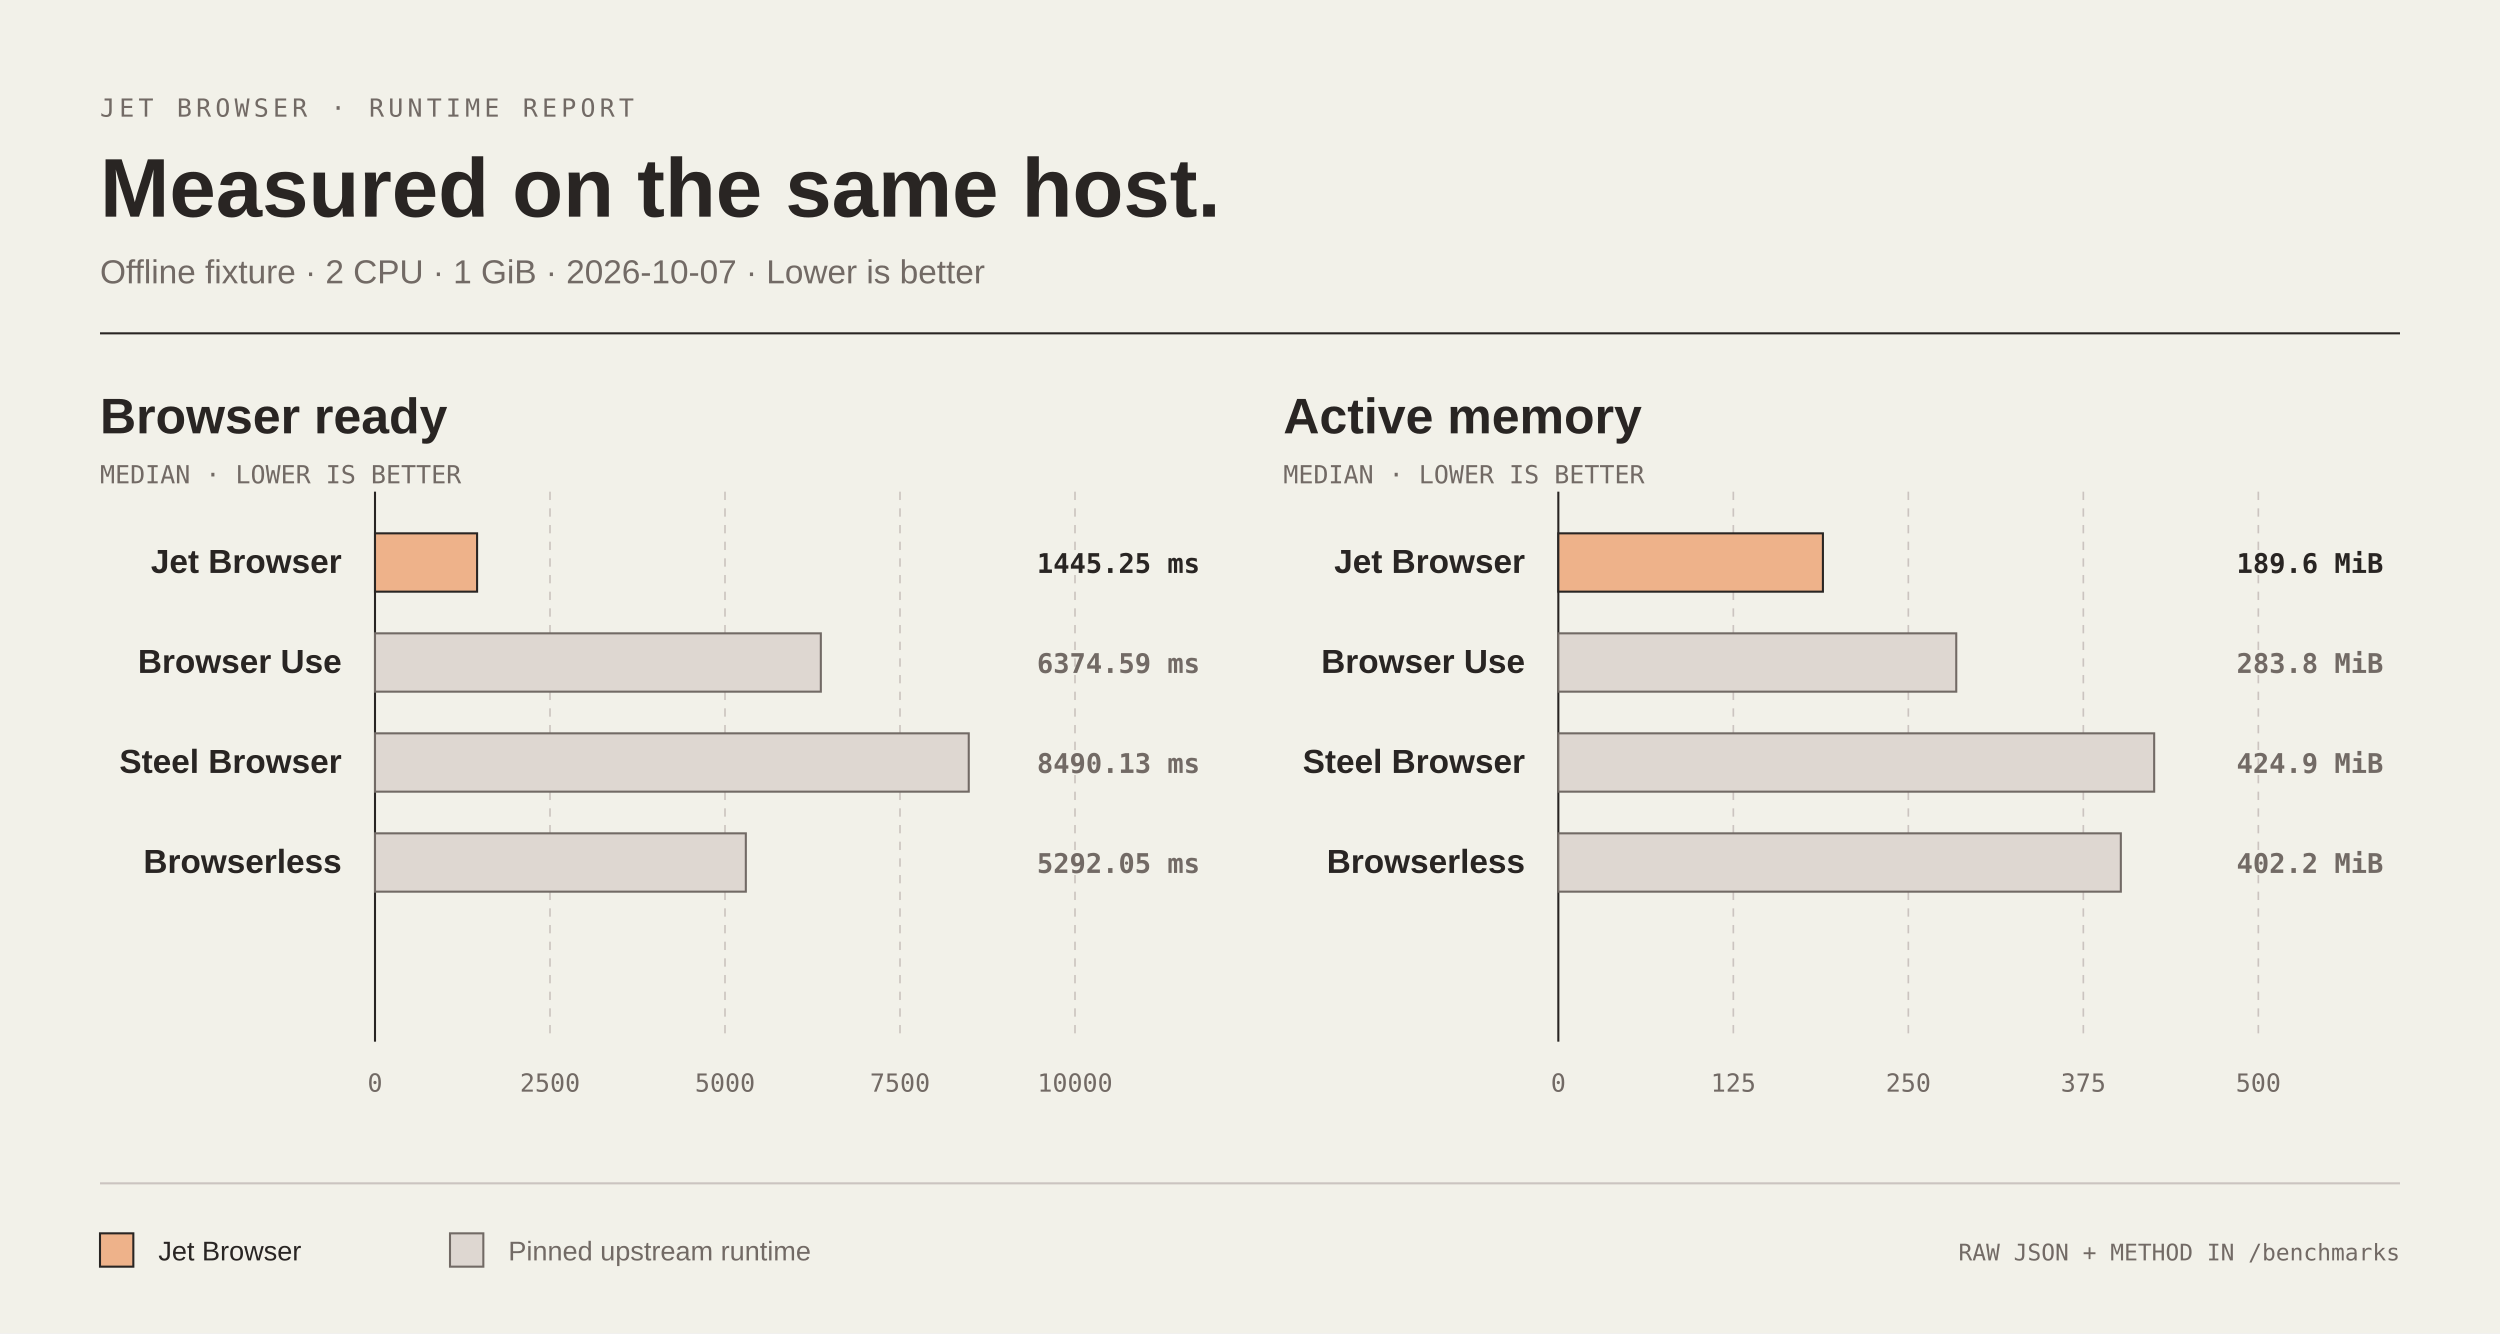
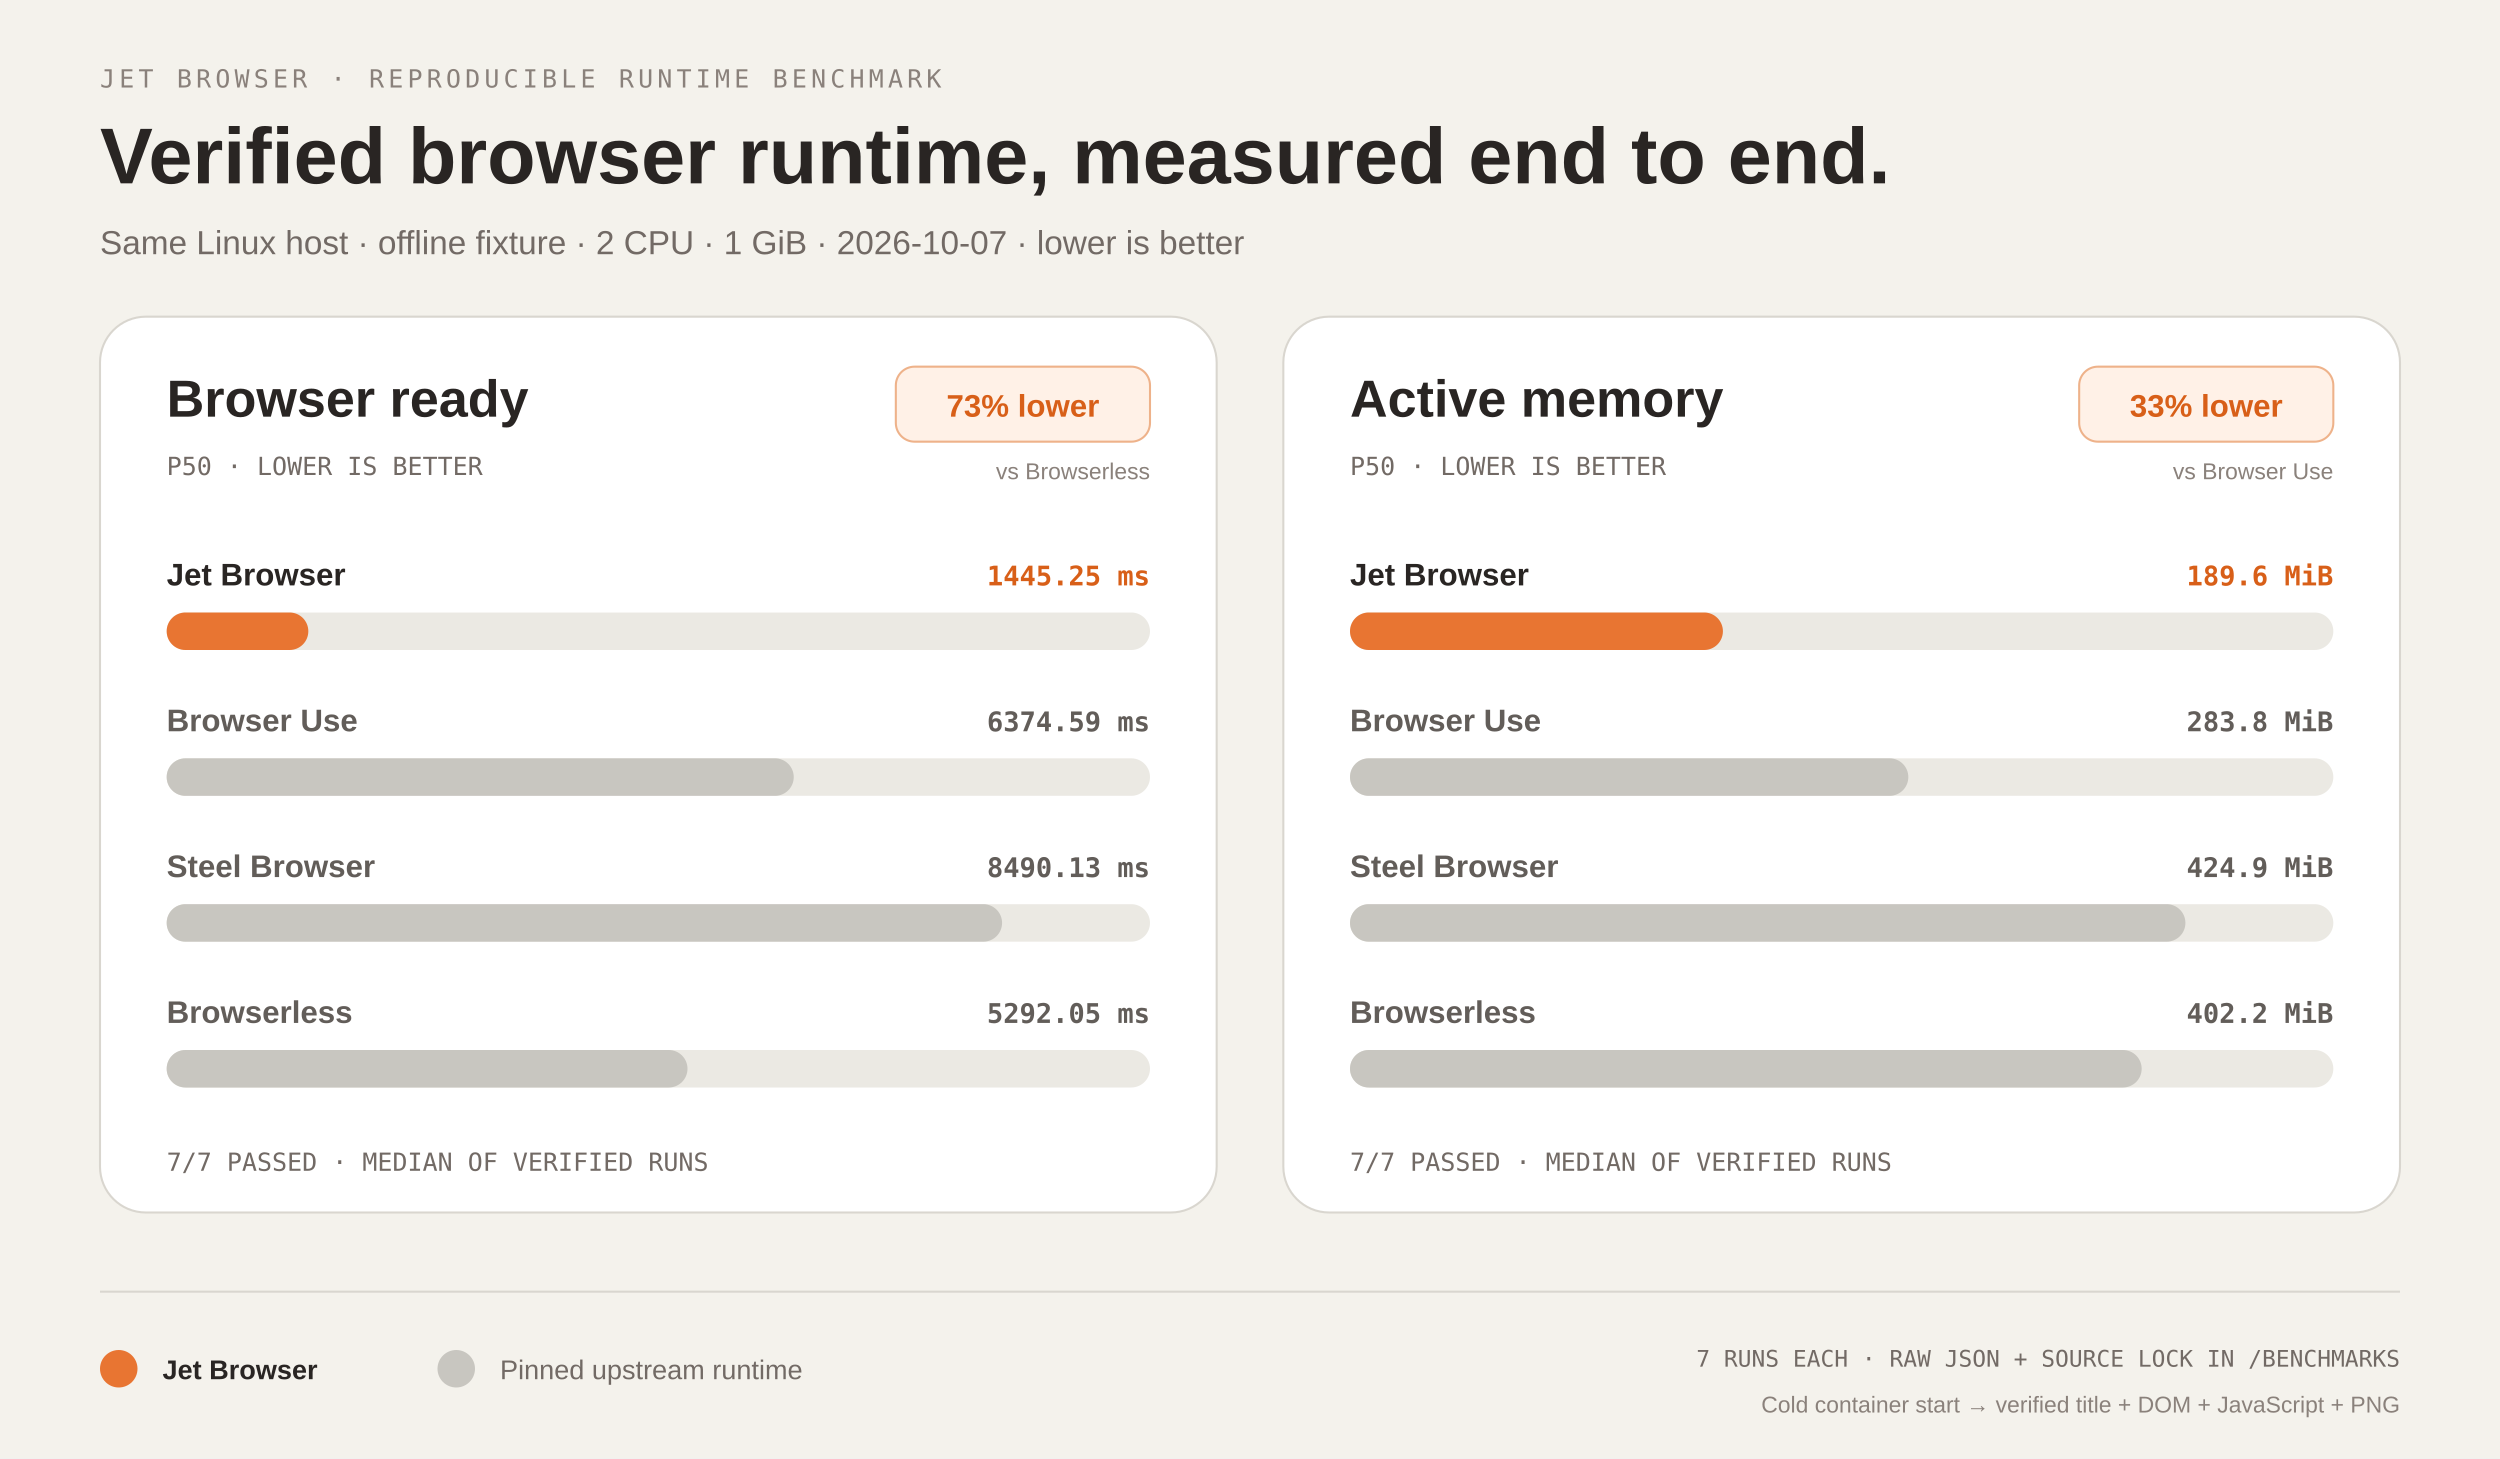
- <svg xmlns="http://www.w3.org/2000/svg" viewBox="0 0 1200 640" role="img" aria-labelledby="jet-runtime-benchmark-title jet-runtime-benchmark-desc">
-   <rect width="1200" height="640" fill="#f2f1e9" />
-   <text x="48" y="56" fill="#726a65" font-size="12" font-family="'Space Mono', monospace" letter-spacing="2">JET BROWSER · RUNTIME REPORT</text>
-   <text x="48" y="104" fill="#292523" font-size="40" font-weight="600" font-family="'DM Sans', Arial, sans-serif">Measured on the same host.</text>
-   <text x="48" y="136" fill="#726a65" font-size="16" font-family="'DM Sans', Arial, sans-serif">Offline fixture · 2 CPU · 1 GiB · 2026-10-07 · Lower is better</text>
-   <line x1="48" y1="160" x2="1152" y2="160" stroke="#292523" stroke-width="1" />
+ <svg xmlns="http://www.w3.org/2000/svg" viewBox="0 0 1200 700" role="img" aria-labelledby="jet-runtime-benchmark-title jet-runtime-benchmark-desc">
+   <rect width="1200" height="700" fill="#f4f2ec" />
+   <text x="48" y="42" fill="#8a817b" font-size="12" font-family="'Space Mono', monospace" letter-spacing="2">JET BROWSER · REPRODUCIBLE RUNTIME BENCHMARK</text>
+   <text x="48" y="88" fill="#292523" font-size="38" font-weight="700" font-family="'DM Sans', Arial, sans-serif">Verified browser runtime, measured end to end.</text>
+   <text x="48" y="122" fill="#726a65" font-size="16" font-family="'DM Sans', Arial, sans-serif">Same Linux host · offline fixture · 2 CPU · 1 GiB · 2026-10-07 · lower is better</text>
  <g>
-     <text x="48" y="208" fill="#292523" font-size="24" font-weight="600" font-family="'DM Sans', Arial, sans-serif">Browser ready</text>
-     <text x="48" y="232" fill="#726a65" font-size="12" font-family="'Space Mono', monospace">MEDIAN · LOWER IS BETTER</text>
-     <line x1="180" y1="236" x2="180" y2="500" stroke="#292523" stroke-width="1" />
-     <text x="180" y="524" fill="#726a65" font-size="12" font-family="'Space Mono', monospace" text-anchor="middle">0</text>
-     <line x1="264" y1="236" x2="264" y2="500" stroke="#cbc4c0" stroke-width="0.8" stroke-dasharray="4 4" />
-     <text x="264" y="524" fill="#726a65" font-size="12" font-family="'Space Mono', monospace" text-anchor="middle">2500</text>
-     <line x1="348" y1="236" x2="348" y2="500" stroke="#cbc4c0" stroke-width="0.8" stroke-dasharray="4 4" />
-     <text x="348" y="524" fill="#726a65" font-size="12" font-family="'Space Mono', monospace" text-anchor="middle">5000</text>
-     <line x1="432" y1="236" x2="432" y2="500" stroke="#cbc4c0" stroke-width="0.8" stroke-dasharray="4 4" />
-     <text x="432" y="524" fill="#726a65" font-size="12" font-family="'Space Mono', monospace" text-anchor="middle">7500</text>
-     <line x1="516" y1="236" x2="516" y2="500" stroke="#cbc4c0" stroke-width="0.8" stroke-dasharray="4 4" />
-     <text x="516" y="524" fill="#726a65" font-size="12" font-family="'Space Mono', monospace" text-anchor="middle">10000</text>
-     <text x="164" y="275" fill="#292523" font-size="16" font-weight="600" font-family="'DM Sans', Arial, sans-serif" text-anchor="end">Jet Browser</text>
-     <rect x="180" y="256" width="49" height="28" fill="#eeb28a" stroke="#292523" stroke-width="1" />
-     <text x="576" y="275" fill="#292523" font-size="13" font-weight="600" font-family="'Space Mono', monospace" text-anchor="end">1445.25 ms</text>
-     <text x="164" y="323" fill="#292523" font-size="16" font-weight="600" font-family="'DM Sans', Arial, sans-serif" text-anchor="end">Browser Use</text>
-     <rect x="180" y="304" width="214" height="28" fill="#ded7d1" stroke="#726a65" stroke-width="1" />
-     <text x="576" y="323" fill="#726a65" font-size="13" font-weight="600" font-family="'Space Mono', monospace" text-anchor="end">6374.59 ms</text>
-     <text x="164" y="371" fill="#292523" font-size="16" font-weight="600" font-family="'DM Sans', Arial, sans-serif" text-anchor="end">Steel Browser</text>
-     <rect x="180" y="352" width="285" height="28" fill="#ded7d1" stroke="#726a65" stroke-width="1" />
-     <text x="576" y="371" fill="#726a65" font-size="13" font-weight="600" font-family="'Space Mono', monospace" text-anchor="end">8490.13 ms</text>
-     <text x="164" y="419" fill="#292523" font-size="16" font-weight="600" font-family="'DM Sans', Arial, sans-serif" text-anchor="end">Browserless</text>
-     <rect x="180" y="400" width="178" height="28" fill="#ded7d1" stroke="#726a65" stroke-width="1" />
-     <text x="576" y="419" fill="#726a65" font-size="13" font-weight="600" font-family="'Space Mono', monospace" text-anchor="end">5292.05 ms</text>
+     <rect x="48" y="152" width="536" height="430" rx="22" fill="#fff" stroke="#d9d6cf" />
+     <text x="80" y="200" fill="#292523" font-size="25" font-weight="700" font-family="'DM Sans', Arial, sans-serif">Browser ready</text>
+     <text x="80" y="228" fill="#726a65" font-size="12" font-family="'Space Mono', monospace">P50 · LOWER IS BETTER</text>
+     <rect x="430" y="176" width="122" height="36" rx="9" fill="#fff1e7" stroke="#eeb28a" />
+     <text x="491" y="200" fill="#d85f18" font-size="15" font-weight="700" font-family="'DM Sans', Arial, sans-serif" text-anchor="middle">73% lower</text>
+     <text x="552" y="230" fill="#8a817b" font-size="11" font-family="'DM Sans', Arial, sans-serif" text-anchor="end">vs Browserless</text>
+     <text x="80" y="281" fill="#292523" font-size="15" font-weight="700" font-family="'DM Sans', Arial, sans-serif">Jet Browser</text>
+     <text x="552" y="281" fill="#d85f18" font-size="13" font-weight="700" font-family="'Space Mono', monospace" text-anchor="end">1445.25 ms</text>
+     <rect x="80" y="294" width="472" height="18" rx="9" fill="#ebe9e3" />
+     <rect x="80" y="294" width="68" height="18" rx="9" fill="#e87532" />
+     <text x="80" y="351" fill="#625d59" font-size="15" font-weight="600" font-family="'DM Sans', Arial, sans-serif">Browser Use</text>
+     <text x="552" y="351" fill="#625d59" font-size="13" font-weight="700" font-family="'Space Mono', monospace" text-anchor="end">6374.59 ms</text>
+     <rect x="80" y="364" width="472" height="18" rx="9" fill="#ebe9e3" />
+     <rect x="80" y="364" width="301" height="18" rx="9" fill="#c8c6c0" />
+     <text x="80" y="421" fill="#625d59" font-size="15" font-weight="600" font-family="'DM Sans', Arial, sans-serif">Steel Browser</text>
+     <text x="552" y="421" fill="#625d59" font-size="13" font-weight="700" font-family="'Space Mono', monospace" text-anchor="end">8490.13 ms</text>
+     <rect x="80" y="434" width="472" height="18" rx="9" fill="#ebe9e3" />
+     <rect x="80" y="434" width="401" height="18" rx="9" fill="#c8c6c0" />
+     <text x="80" y="491" fill="#625d59" font-size="15" font-weight="600" font-family="'DM Sans', Arial, sans-serif">Browserless</text>
+     <text x="552" y="491" fill="#625d59" font-size="13" font-weight="700" font-family="'Space Mono', monospace" text-anchor="end">5292.05 ms</text>
+     <rect x="80" y="504" width="472" height="18" rx="9" fill="#ebe9e3" />
+     <rect x="80" y="504" width="250" height="18" rx="9" fill="#c8c6c0" />
+     <text x="80" y="562" fill="#726a65" font-size="12" font-family="'Space Mono', monospace">7/7 PASSED · MEDIAN OF VERIFIED RUNS</text>
  </g>
  <g>
-     <text x="616" y="208" fill="#292523" font-size="24" font-weight="600" font-family="'DM Sans', Arial, sans-serif">Active memory</text>
-     <text x="616" y="232" fill="#726a65" font-size="12" font-family="'Space Mono', monospace">MEDIAN · LOWER IS BETTER</text>
-     <line x1="748" y1="236" x2="748" y2="500" stroke="#292523" stroke-width="1" />
-     <text x="748" y="524" fill="#726a65" font-size="12" font-family="'Space Mono', monospace" text-anchor="middle">0</text>
-     <line x1="832" y1="236" x2="832" y2="500" stroke="#cbc4c0" stroke-width="0.8" stroke-dasharray="4 4" />
-     <text x="832" y="524" fill="#726a65" font-size="12" font-family="'Space Mono', monospace" text-anchor="middle">125</text>
-     <line x1="916" y1="236" x2="916" y2="500" stroke="#cbc4c0" stroke-width="0.8" stroke-dasharray="4 4" />
-     <text x="916" y="524" fill="#726a65" font-size="12" font-family="'Space Mono', monospace" text-anchor="middle">250</text>
-     <line x1="1000" y1="236" x2="1000" y2="500" stroke="#cbc4c0" stroke-width="0.8" stroke-dasharray="4 4" />
-     <text x="1000" y="524" fill="#726a65" font-size="12" font-family="'Space Mono', monospace" text-anchor="middle">375</text>
-     <line x1="1084" y1="236" x2="1084" y2="500" stroke="#cbc4c0" stroke-width="0.8" stroke-dasharray="4 4" />
-     <text x="1084" y="524" fill="#726a65" font-size="12" font-family="'Space Mono', monospace" text-anchor="middle">500</text>
-     <text x="732" y="275" fill="#292523" font-size="16" font-weight="600" font-family="'DM Sans', Arial, sans-serif" text-anchor="end">Jet Browser</text>
-     <rect x="748" y="256" width="127" height="28" fill="#eeb28a" stroke="#292523" stroke-width="1" />
-     <text x="1144" y="275" fill="#292523" font-size="13" font-weight="600" font-family="'Space Mono', monospace" text-anchor="end">189.6 MiB</text>
-     <text x="732" y="323" fill="#292523" font-size="16" font-weight="600" font-family="'DM Sans', Arial, sans-serif" text-anchor="end">Browser Use</text>
-     <rect x="748" y="304" width="191" height="28" fill="#ded7d1" stroke="#726a65" stroke-width="1" />
-     <text x="1144" y="323" fill="#726a65" font-size="13" font-weight="600" font-family="'Space Mono', monospace" text-anchor="end">283.8 MiB</text>
-     <text x="732" y="371" fill="#292523" font-size="16" font-weight="600" font-family="'DM Sans', Arial, sans-serif" text-anchor="end">Steel Browser</text>
-     <rect x="748" y="352" width="286" height="28" fill="#ded7d1" stroke="#726a65" stroke-width="1" />
-     <text x="1144" y="371" fill="#726a65" font-size="13" font-weight="600" font-family="'Space Mono', monospace" text-anchor="end">424.9 MiB</text>
-     <text x="732" y="419" fill="#292523" font-size="16" font-weight="600" font-family="'DM Sans', Arial, sans-serif" text-anchor="end">Browserless</text>
-     <rect x="748" y="400" width="270" height="28" fill="#ded7d1" stroke="#726a65" stroke-width="1" />
-     <text x="1144" y="419" fill="#726a65" font-size="13" font-weight="600" font-family="'Space Mono', monospace" text-anchor="end">402.2 MiB</text>
+     <rect x="616" y="152" width="536" height="430" rx="22" fill="#fff" stroke="#d9d6cf" />
+     <text x="648" y="200" fill="#292523" font-size="25" font-weight="700" font-family="'DM Sans', Arial, sans-serif">Active memory</text>
+     <text x="648" y="228" fill="#726a65" font-size="12" font-family="'Space Mono', monospace">P50 · LOWER IS BETTER</text>
+     <rect x="998" y="176" width="122" height="36" rx="9" fill="#fff1e7" stroke="#eeb28a" />
+     <text x="1059" y="200" fill="#d85f18" font-size="15" font-weight="700" font-family="'DM Sans', Arial, sans-serif" text-anchor="middle">33% lower</text>
+     <text x="1120" y="230" fill="#8a817b" font-size="11" font-family="'DM Sans', Arial, sans-serif" text-anchor="end">vs Browser Use</text>
+     <text x="648" y="281" fill="#292523" font-size="15" font-weight="700" font-family="'DM Sans', Arial, sans-serif">Jet Browser</text>
+     <text x="1120" y="281" fill="#d85f18" font-size="13" font-weight="700" font-family="'Space Mono', monospace" text-anchor="end">189.6 MiB</text>
+     <rect x="648" y="294" width="472" height="18" rx="9" fill="#ebe9e3" />
+     <rect x="648" y="294" width="179" height="18" rx="9" fill="#e87532" />
+     <text x="648" y="351" fill="#625d59" font-size="15" font-weight="600" font-family="'DM Sans', Arial, sans-serif">Browser Use</text>
+     <text x="1120" y="351" fill="#625d59" font-size="13" font-weight="700" font-family="'Space Mono', monospace" text-anchor="end">283.8 MiB</text>
+     <rect x="648" y="364" width="472" height="18" rx="9" fill="#ebe9e3" />
+     <rect x="648" y="364" width="268" height="18" rx="9" fill="#c8c6c0" />
+     <text x="648" y="421" fill="#625d59" font-size="15" font-weight="600" font-family="'DM Sans', Arial, sans-serif">Steel Browser</text>
+     <text x="1120" y="421" fill="#625d59" font-size="13" font-weight="700" font-family="'Space Mono', monospace" text-anchor="end">424.9 MiB</text>
+     <rect x="648" y="434" width="472" height="18" rx="9" fill="#ebe9e3" />
+     <rect x="648" y="434" width="401" height="18" rx="9" fill="#c8c6c0" />
+     <text x="648" y="491" fill="#625d59" font-size="15" font-weight="600" font-family="'DM Sans', Arial, sans-serif">Browserless</text>
+     <text x="1120" y="491" fill="#625d59" font-size="13" font-weight="700" font-family="'Space Mono', monospace" text-anchor="end">402.2 MiB</text>
+     <rect x="648" y="504" width="472" height="18" rx="9" fill="#ebe9e3" />
+     <rect x="648" y="504" width="380" height="18" rx="9" fill="#c8c6c0" />
+     <text x="648" y="562" fill="#726a65" font-size="12" font-family="'Space Mono', monospace">7/7 PASSED · MEDIAN OF VERIFIED RUNS</text>
  </g>
-   <line x1="48" y1="568" x2="1152" y2="568" stroke="#cbc4c0" stroke-width="1" />
-   <rect x="48" y="592" width="16" height="16" fill="#eeb28a" stroke="#292523" />
-   <text x="76" y="605" fill="#292523" font-size="13" font-family="'DM Sans', Arial, sans-serif">Jet Browser</text>
-   <rect x="216" y="592" width="16" height="16" fill="#ded7d1" stroke="#726a65" />
-   <text x="244" y="605" fill="#726a65" font-size="13" font-family="'DM Sans', Arial, sans-serif">Pinned upstream runtime</text>
-   <text x="1152" y="605" fill="#726a65" font-size="11" font-family="'Space Mono', monospace" text-anchor="end">RAW JSON + METHOD IN /benchmarks</text>
+   <line x1="48" y1="620" x2="1152" y2="620" stroke="#d9d6cf" stroke-width="1" />
+   <rect x="48" y="648" width="18" height="18" rx="9" fill="#e87532" />
+   <text x="78" y="662" fill="#292523" font-size="13" font-weight="700" font-family="'DM Sans', Arial, sans-serif">Jet Browser</text>
+   <rect x="210" y="648" width="18" height="18" rx="9" fill="#c8c6c0" />
+   <text x="240" y="662" fill="#726a65" font-size="13" font-family="'DM Sans', Arial, sans-serif">Pinned upstream runtime</text>
+   <text x="1152" y="656" fill="#726a65" font-size="11" font-family="'Space Mono', monospace" text-anchor="end">7 RUNS EACH · RAW JSON + SOURCE LOCK IN /BENCHMARKS</text>
+   <text x="1152" y="678" fill="#8a817b" font-size="11" font-family="'DM Sans', Arial, sans-serif" text-anchor="end">Cold container start → verified title + DOM + JavaScript + PNG</text>
</svg>
